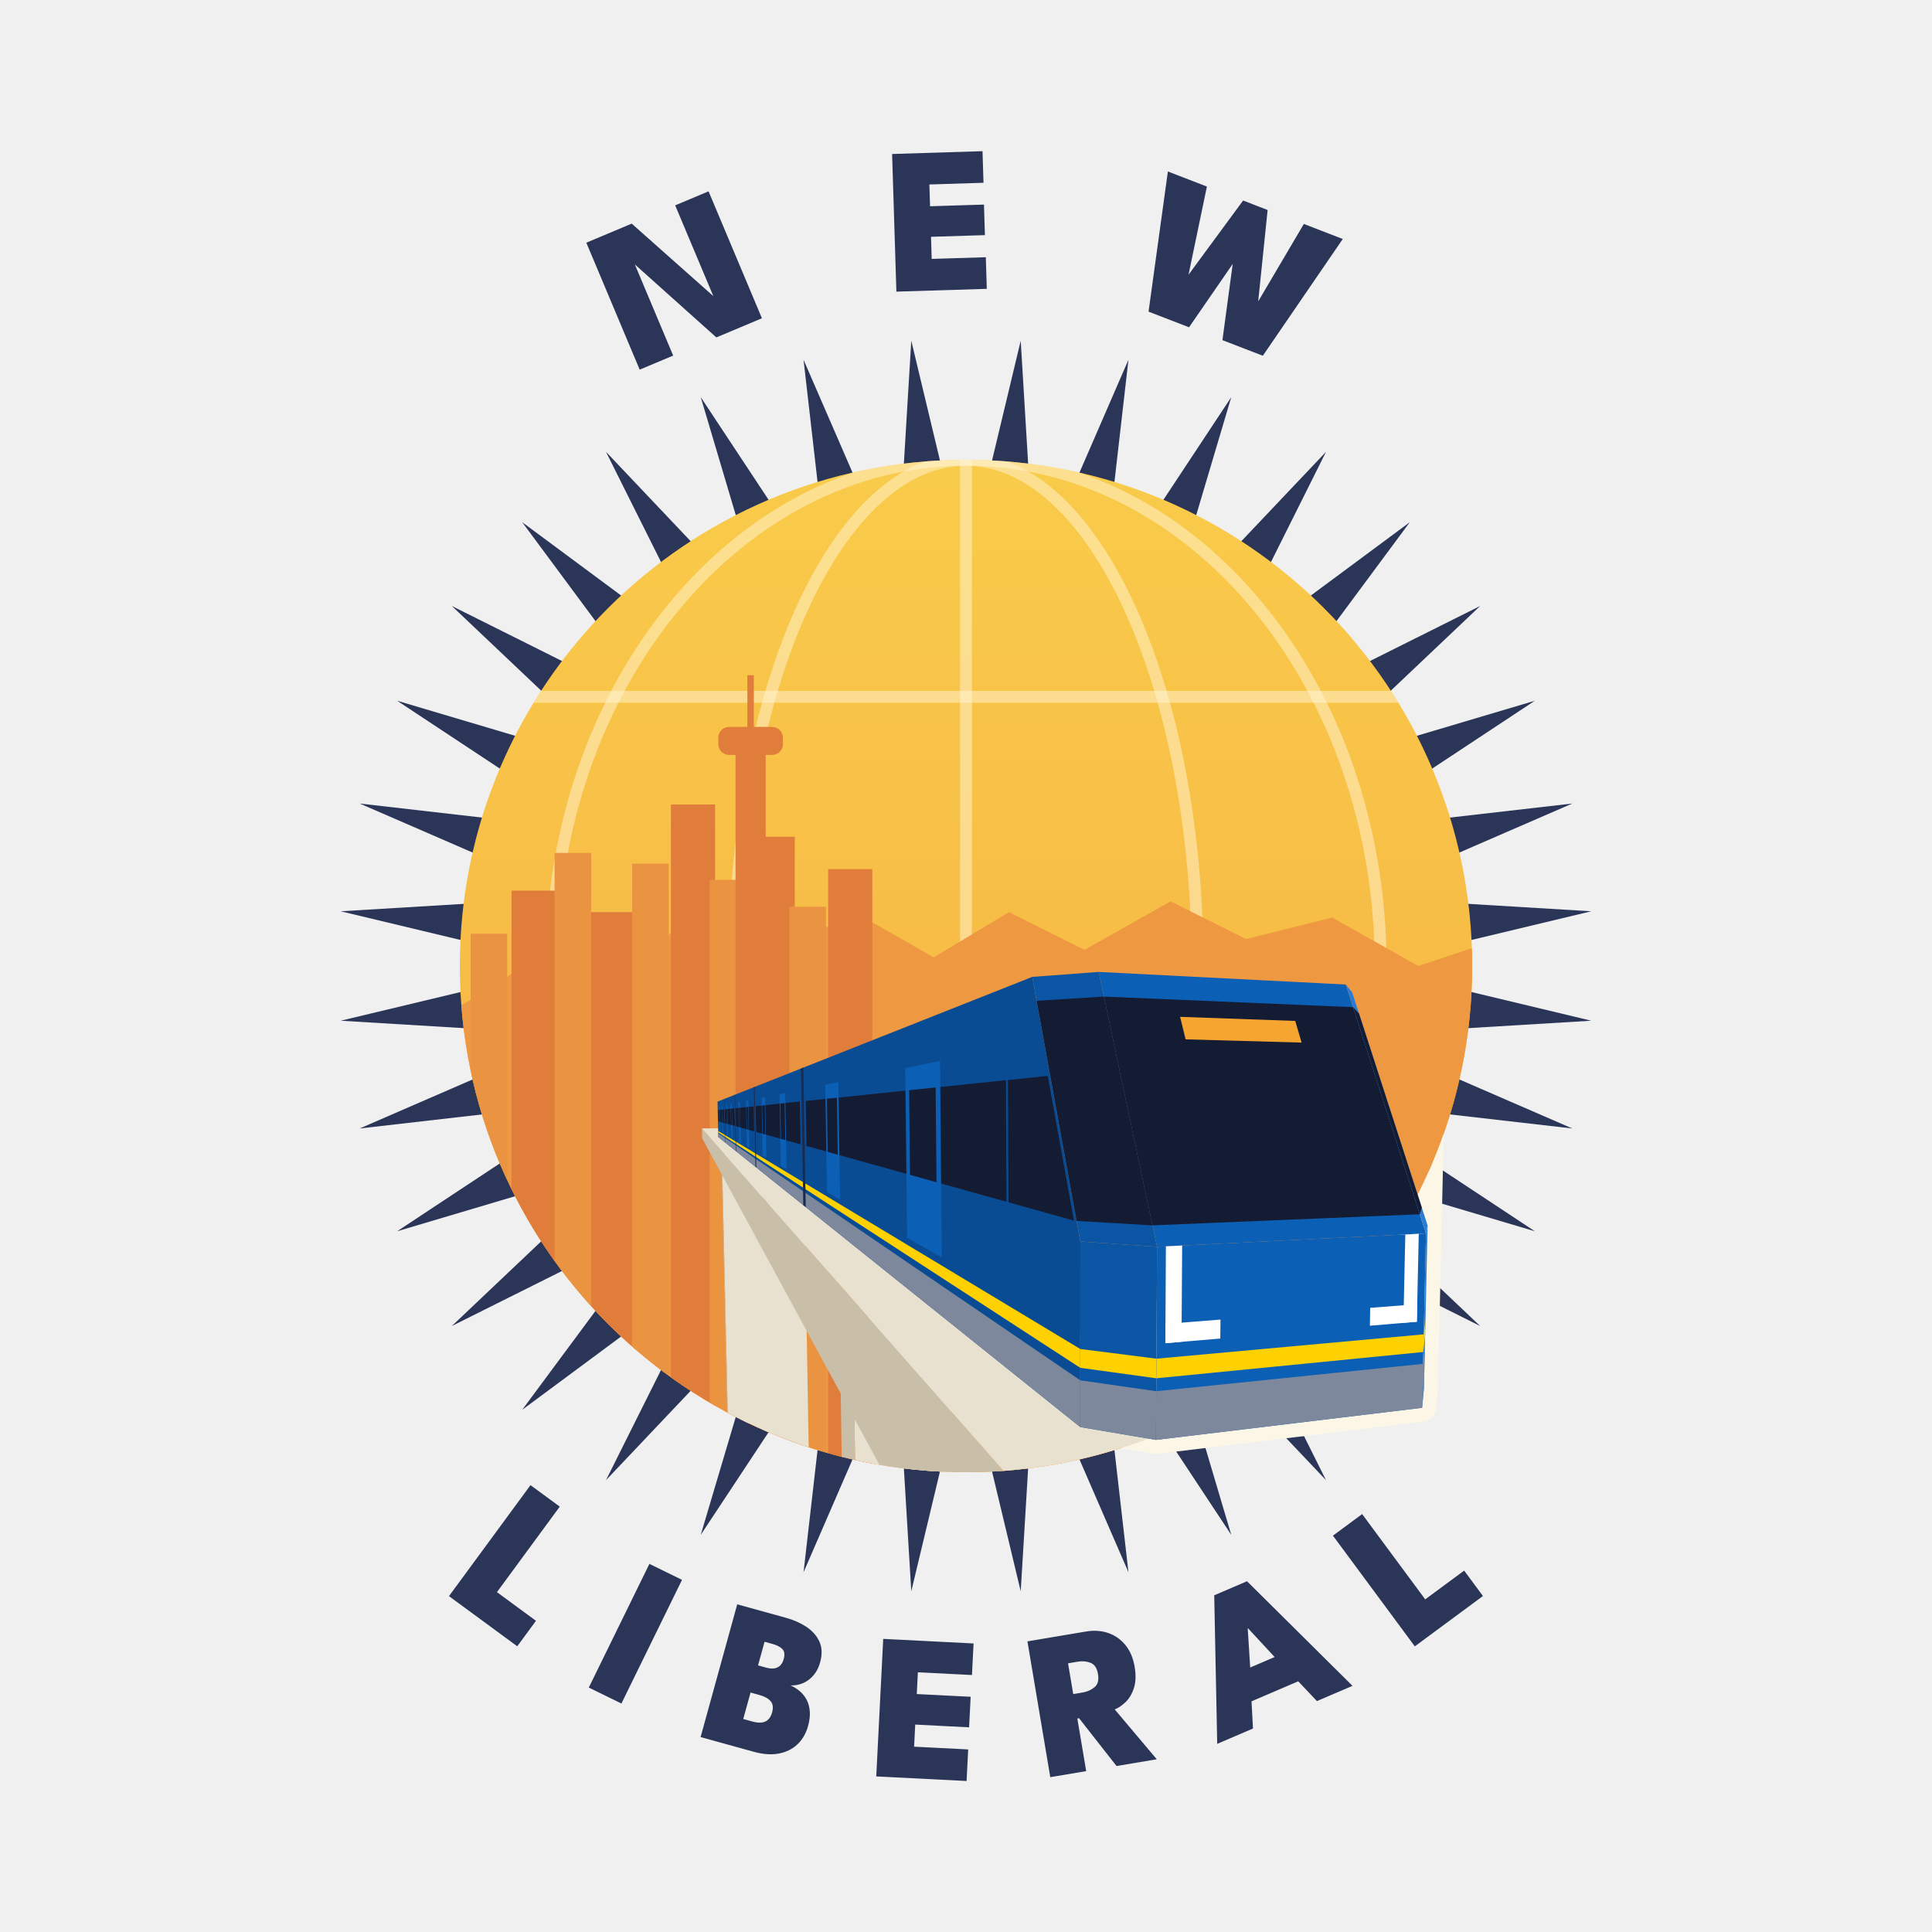
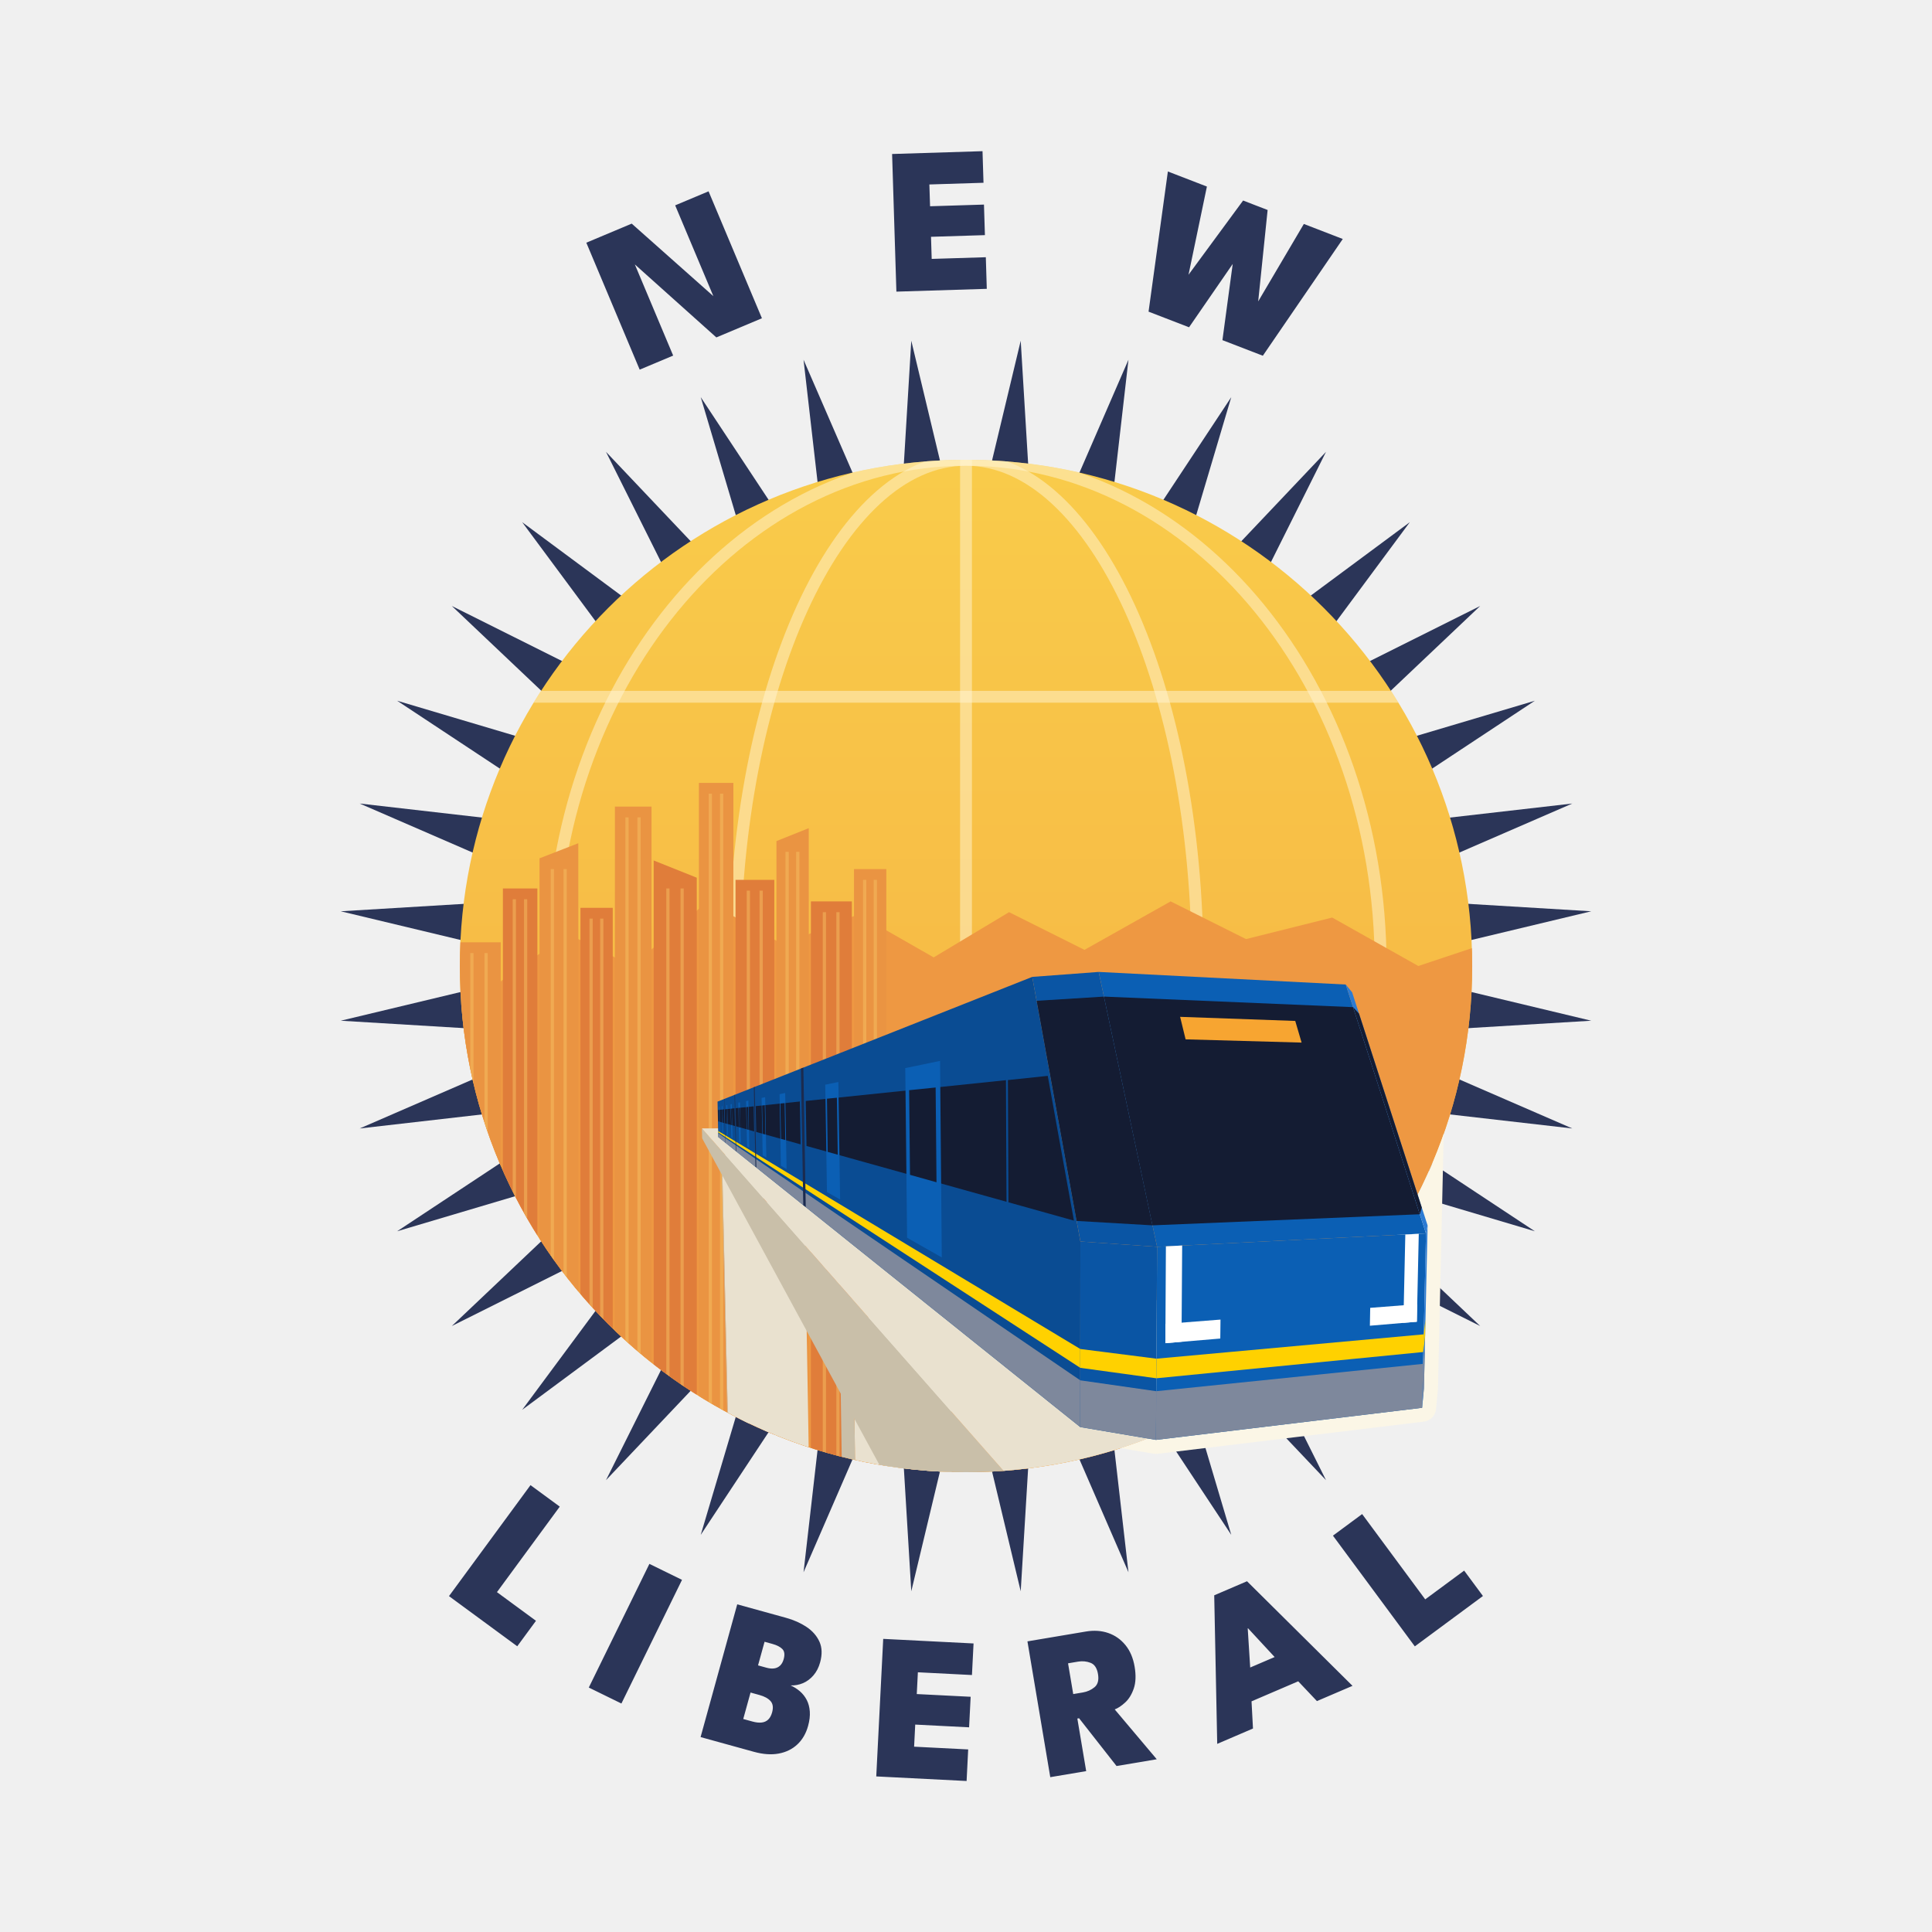
<svg xmlns="http://www.w3.org/2000/svg" viewBox="0 0 1000 1000" width="1000" height="1000" role="img">
  <polygon points="512.06,244.28 528.32,176.36 532.53,246.08" fill="#2B3558" />
  <polygon points="556.28,250.26 584.09,186.19 576.13,255.58" fill="#2B3558" />
  <polygon points="598.79,263.83 637.3,205.56 617.41,272.51" fill="#2B3558" />
  <polygon points="638.3,284.57 686.34,233.87 655.13,296.36" fill="#2B3558" />
  <polygon points="673.61,311.86 729.72,270.28 688.14,326.39" fill="#2B3558" />
  <polygon points="703.64,344.87 766.13,313.66 715.43,361.7" fill="#2B3558" />
  <polygon points="727.49,382.59 794.44,362.7 736.17,401.21" fill="#2B3558" />
  <polygon points="744.42,423.87 813.81,415.91 749.74,443.72" fill="#2B3558" />
  <polygon points="753.92,467.47 823.64,471.68 755.72,487.94" fill="#2B3558" />
  <polygon points="755.72,512.06 823.64,528.32 753.92,532.53" fill="#2B3558" />
  <polygon points="749.74,556.28 813.81,584.09 744.42,576.13" fill="#2B3558" />
  <polygon points="736.17,598.79 794.44,637.3 727.49,617.41" fill="#2B3558" />
  <polygon points="715.43,638.3 766.13,686.34 703.64,655.13" fill="#2B3558" />
  <polygon points="688.14,673.61 729.72,729.72 673.61,688.14" fill="#2B3558" />
  <polygon points="655.13,703.64 686.34,766.13 638.3,715.43" fill="#2B3558" />
  <polygon points="617.41,727.49 637.3,794.44 598.79,736.17" fill="#2B3558" />
  <polygon points="576.13,744.42 584.09,813.81 556.28,749.74" fill="#2B3558" />
  <polygon points="532.53,753.92 528.32,823.64 512.06,755.72" fill="#2B3558" />
  <polygon points="487.94,755.72 471.68,823.64 467.47,753.92" fill="#2B3558" />
  <polygon points="443.72,749.74 415.91,813.81 423.87,744.42" fill="#2B3558" />
  <polygon points="401.21,736.17 362.7,794.44 382.59,727.49" fill="#2B3558" />
  <polygon points="361.7,715.43 313.66,766.13 344.87,703.64" fill="#2B3558" />
  <polygon points="326.39,688.14 270.28,729.72 311.86,673.61" fill="#2B3558" />
  <polygon points="296.36,655.13 233.87,686.34 284.57,638.3" fill="#2B3558" />
  <polygon points="272.51,617.41 205.56,637.3 263.83,598.79" fill="#2B3558" />
  <polygon points="255.58,576.13 186.19,584.09 250.26,556.28" fill="#2B3558" />
  <polygon points="246.08,532.53 176.36,528.32 244.28,512.06" fill="#2B3558" />
  <polygon points="244.28,487.94 176.36,471.68 246.08,467.47" fill="#2B3558" />
  <polygon points="250.26,443.72 186.19,415.91 255.58,423.87" fill="#2B3558" />
  <polygon points="263.83,401.21 205.56,362.7 272.51,382.59" fill="#2B3558" />
  <polygon points="284.57,361.7 233.87,313.66 296.36,344.87" fill="#2B3558" />
  <polygon points="311.86,326.39 270.28,270.28 326.39,311.86" fill="#2B3558" />
  <polygon points="344.87,296.36 313.66,233.87 361.7,284.57" fill="#2B3558" />
  <polygon points="382.59,272.51 362.7,205.56 401.21,263.83" fill="#2B3558" />
  <polygon points="423.87,255.58 415.91,186.19 443.72,250.26" fill="#2B3558" />
  <polygon points="467.47,246.08 471.68,176.36 487.94,244.28" fill="#2B3558" />
  <g transform="translate(221.28,221.28) scale(0.55745)">
    <defs>
      <clipPath id="disc-c">
        <circle cx="500" cy="500" r="470" />
      </clipPath>
      <clipPath id="out-c">
        <path clip-rule="evenodd" d="M-600,-600H1600V1600H-600Z M30,500a470,470 0 1,0 940,0a470,470 0 1,0 -940,0Z" />
      </clipPath>
    </defs>
    <g clip-path="url(#disc-c)">
      <defs>
        <linearGradient id="sun-c" x1="0" y1="40" x2="0" y2="760" gradientUnits="userSpaceOnUse">
          <stop offset="0" stop-color="#F9CB4A" />
          <stop offset="1" stop-color="#F6B444" />
        </linearGradient>
      </defs>
      <rect width="1000" height="1000" fill="url(#sun-c)" />
      <line x1="500" y1="0" x2="500" y2="1000" stroke="#FFF6D6" stroke-opacity="0.5" stroke-width="11" fill="none" />
      <ellipse cx="500" cy="500" rx="215" ry="470" stroke="#FFF6D6" stroke-opacity="0.5" stroke-width="11" fill="none" />
      <ellipse cx="500" cy="500" rx="385" ry="470" stroke="#FFF6D6" stroke-opacity="0.5" stroke-width="11" fill="none" />
      <line x1="0" y1="250" x2="1000" y2="250" stroke="#FFF6D6" stroke-opacity="0.5" stroke-width="11" fill="none" />
      <polygon points="-10,560 60,520 130,470 190,500 260,440 330,480 400,452 470,492 540,450 610,485 690,440 760,475 840,455 920,500 1010,470 1010,1000 -10,1000" fill="#EE9842" />
-       <rect x="40" y="470" width="34" height="530" fill="#EA9442" />
-       <rect x="78" y="430" width="41" height="570" fill="#E07D3A" />
-       <rect x="118" y="395" width="34" height="605" fill="#EA9442" />
-       <rect x="152" y="450" width="41" height="550" fill="#E07D3A" />
-       <rect x="190" y="405" width="34" height="595" fill="#EA9442" />
-       <rect x="226" y="350" width="41" height="650" fill="#E07D3A" />
-       <rect x="262" y="420" width="34" height="580" fill="#EA9442" />
-       <rect x="300" y="380" width="41" height="620" fill="#E07D3A" />
-       <rect x="336" y="445" width="34" height="555" fill="#EA9442" />
-       <rect x="372" y="410" width="41" height="590" fill="#E07D3A" />
-       <rect x="286" y="300" width="28" height="700" fill="#E07D3A" />
-       <rect x="270" y="278" width="60" height="26" rx="10" fill="#E07D3A" />
-       <rect x="297" y="230" width="6" height="50" fill="#E07D3A" />
+       <polygon points="28,478 68,478 68,1000 28,1000" fill="#EA9442" />
+       <line x1="41.2" y1="488" x2="41.2" y2="1000" stroke="#F8C766" stroke-opacity="0.45" stroke-width="3" />
+       <line x1="54.4" y1="488" x2="54.4" y2="1000" stroke="#F8C766" stroke-opacity="0.45" stroke-width="3" />
+       <polygon points="70,428 102,428 102,1000 70,1000" fill="#E07D3A" />
+       <line x1="80.6" y1="438" x2="80.6" y2="1000" stroke="#F8C766" stroke-opacity="0.45" stroke-width="3" />
+       <line x1="91.1" y1="438" x2="91.1" y2="1000" stroke="#F8C766" stroke-opacity="0.45" stroke-width="3" />
+       <polygon points="104,400 140,386 140,1000 104,1000" fill="#EA9442" />
+       <line x1="115.9" y1="410" x2="115.9" y2="1000" stroke="#F8C766" stroke-opacity="0.45" stroke-width="3" />
+       <line x1="127.8" y1="410" x2="127.8" y2="1000" stroke="#F8C766" stroke-opacity="0.45" stroke-width="3" />
+       <polygon points="142,446 172,446 172,1000 142,1000" fill="#E07D3A" />
+       <line x1="151.9" y1="456" x2="151.9" y2="1000" stroke="#F8C766" stroke-opacity="0.45" stroke-width="3" />
+       <line x1="161.8" y1="456" x2="161.8" y2="1000" stroke="#F8C766" stroke-opacity="0.45" stroke-width="3" />
+       <polygon points="174,352 208,352 208,1000 174,1000" fill="#EA9442" />
+       <line x1="185.2" y1="362" x2="185.2" y2="1000" stroke="#F8C766" stroke-opacity="0.45" stroke-width="3" />
+       <line x1="196.4" y1="362" x2="196.4" y2="1000" stroke="#F8C766" stroke-opacity="0.45" stroke-width="3" />
+       <polygon points="210,402 250,418 250,1000 210,1000" fill="#E07D3A" />
+       <line x1="223.2" y1="428" x2="223.2" y2="1000" stroke="#F8C766" stroke-opacity="0.45" stroke-width="3" />
+       <line x1="236.4" y1="428" x2="236.4" y2="1000" stroke="#F8C766" stroke-opacity="0.45" stroke-width="3" />
+       <polygon points="252,330 284,330 284,1000 252,1000" fill="#EA9442" />
+       <line x1="262.6" y1="340" x2="262.6" y2="1000" stroke="#F8C766" stroke-opacity="0.45" stroke-width="3" />
+       <line x1="273.1" y1="340" x2="273.1" y2="1000" stroke="#F8C766" stroke-opacity="0.45" stroke-width="3" />
+       <polygon points="286,420 322,420 322,1000 286,1000" fill="#E07D3A" />
+       <line x1="297.9" y1="430" x2="297.9" y2="1000" stroke="#F8C766" stroke-opacity="0.45" stroke-width="3" />
+       <line x1="309.8" y1="430" x2="309.8" y2="1000" stroke="#F8C766" stroke-opacity="0.45" stroke-width="3" />
+       <polygon points="324,384 354,372 354,1000 324,1000" fill="#EA9442" />
+       <line x1="333.9" y1="394" x2="333.9" y2="1000" stroke="#F8C766" stroke-opacity="0.45" stroke-width="3" />
+       <line x1="343.8" y1="394" x2="343.8" y2="1000" stroke="#F8C766" stroke-opacity="0.45" stroke-width="3" />
+       <polygon points="356,440 394,440 394,1000 356,1000" fill="#E07D3A" />
+       <line x1="368.5" y1="450" x2="368.5" y2="1000" stroke="#F8C766" stroke-opacity="0.45" stroke-width="3" />
+       <line x1="381.1" y1="450" x2="381.1" y2="1000" stroke="#F8C766" stroke-opacity="0.45" stroke-width="3" />
+       <polygon points="396,410 426,410 426,1000 396,1000" fill="#EA9442" />
+       <line x1="405.9" y1="420" x2="405.9" y2="1000" stroke="#F8C766" stroke-opacity="0.45" stroke-width="3" />
+       <line x1="415.8" y1="420" x2="415.8" y2="1000" stroke="#F8C766" stroke-opacity="0.45" stroke-width="3" />
      <polygon points="395.1,827.2 485.6,821 495.8,2103.5 413.9,2148.1" fill="#E9E1CF" />
      <polygon points="395.1,827.2 382.4,811.4 400.9,2033.7 413.9,2148.1" fill="#C9BFA9" />
      <polygon points="308.7,719.4 350,718.2 360.3,1319.5 320.9,1329" fill="#E9E1CF" />
      <polygon points="308.7,719.4 306.2,716.2 318.1,1304 320.9,1329" fill="#C9BFA9" />
      <polygon points="284.7,689.4 311.4,689 319.2,1081.6 293.3,1085.7" fill="#E9E1CF" />
      <polygon points="284.7,689.4 283.6,688.1 292.1,1075 293.3,1085.7" fill="#C9BFA9" />
      <polygon points="273.4,675.4 293.2,675.1 299.4,966.7 280,968.9" fill="#E9E1CF" />
      <polygon points="273.4,675.4 272.9,674.7 279.4,963 280,968.9" fill="#C9BFA9" />
      <polygon points="639.2,1087.2 254.8,650.8 255,660 638.5,1366.4" fill="#C9BFA9" />
      <polygon points="639.2,1087.2 1145.4,997.7 277.6,650.7 254.8,650.8" fill="#E9E1CF" />
      <polygon points="639.2,1087.2 1145.4,997.7 1136.8,1223.7 638.5,1366.4" fill="#E9E1CF" />
    </g>
    <polygon clip-path="url(#out-c)" points="269.3,625.86 606.28,492.39 678.82,486.33 932.71,501.53 933.86,510.68 925.2,892.08 923.48,910.15 676.39,940.01 606.09,928.13 270.05,658.79 269.75,645.54" fill="#FBF6E6" stroke="#FBF6E6" stroke-width="26" stroke-linejoin="round" />
    <polygon points="606.1,928.1 606.2,755.8 561.5,510.1 269.3,625.9 270,658.8" fill="#0A4C93" />
    <polygon points="606.1,928.1 270,658.8 270,655.4 606.1,884.7" fill="#7E889C" />
    <polygon points="606.1,873.1 269.9,654.5 269.9,653.2 606.1,855.6" fill="#FFD100" />
    <polygon points="537.6,718.9 351.9,667.1 351.2,625.3 537.1,606" fill="#141C33" />
    <polygon points="477.5,770.6 445.3,752.3 443.6,594.8 475.9,588.1" fill="#0B5FB4" />
    <polygon points="472.6,700.8 448,693.9 447.2,615.3 471.8,612.8" fill="#141C33" />
    <polygon points="383.1,716.8 370.9,709.9 369.3,610.2 381.5,607.7" fill="#0B5FB4" />
    <polygon points="380.9,675.2 371.6,672.6 370.9,623.2 380.1,622.3" fill="#141C33" />
    <polygon points="346.4,665.6 305.2,654.1 304.7,630.1 345.7,625.8" fill="#141C33" />
    <polygon points="333.4,688.5 328.1,685.5 326.9,619 332.1,617.9" fill="#0B5FB4" />
    <polygon points="332.2,661.6 328.2,660.5 327.6,627.7 331.6,627.3" fill="#141C33" />
    <polygon points="314.6,677.8 311.2,675.9 310.2,622.5 313.5,621.8" fill="#0B5FB4" />
    <polygon points="313.8,656.5 311.2,655.8 310.7,629.5 313.2,629.2" fill="#141C33" />
    <polygon points="351.2,723.8 348.9,722 346.7,595.2 349,594.3" fill="#1B2B4F" />
    <polygon points="303.3,653.6 286.4,648.8 286,632 302.9,630.3" fill="#141C33" />
    <polygon points="298.8,668.7 296.7,667.6 295.8,625.4 297.9,625" fill="#0B5FB4" />
    <polygon points="298.2,652.1 296.6,651.7 296.2,631 297.7,630.8" fill="#141C33" />
    <polygon points="290.9,664.3 289.4,663.4 288.6,626.9 290.1,626.6" fill="#0B5FB4" />
    <polygon points="290.5,650 289.3,649.7 288.9,631.7 290.1,631.6" fill="#141C33" />
    <polygon points="305.3,687 304.5,686.4 303,612.5 303.8,612.2" fill="#1B2B4F" />
    <polygon points="285.5,648.6 276.2,646 276,633.1 285.1,632.1" fill="#141C33" />
    <polygon points="283.2,659.9 282.1,659.3 281.4,628.4 282.5,628.2" fill="#0B5FB4" />
    <polygon points="282.8,647.9 282,647.6 281.7,632.5 282.5,632.4" fill="#141C33" />
    <polygon points="278.9,657.4 278.1,656.9 277.5,629.3 278.3,629.1" fill="#0B5FB4" />
    <polygon points="278.6,646.7 277.9,646.5 277.6,632.9 278.3,632.8" fill="#141C33" />
    <polygon points="286.6,672.1 286.2,671.8 285.1,619.6 285.5,619.4" fill="#1B2B4F" />
    <polygon points="275.7,645.9 269.9,644.2 269.7,633.7 275.4,633.1" fill="#141C33" />
    <polygon points="274.4,654.8 273.7,654.5 273.2,630.1 273.8,630" fill="#0B5FB4" />
    <polygon points="274.1,645.4 273.6,645.3 273.3,633.3 273.8,633.3" fill="#141C33" />
    <polygon points="271.7,653.3 271.1,653 270.6,630.7 271.2,630.6" fill="#0B5FB4" />
    <polygon points="271.4,644.7 271,644.6 270.8,633.6 271.2,633.6" fill="#141C33" />
    <polygon points="276.5,664 276.3,663.8 275.4,623.5 275.6,623.4" fill="#1B2B4F" />
    <polygon points="600.2,736.4 575.9,602 538.9,605.9 539.4,719.4" fill="#141C33" />
    <polygon points="606.1,928.1 676.4,940 677.4,760.7 606.2,755.8" fill="#0A55A4" />
    <polygon points="606.1,928.1 676.4,940 676.6,894.8 606.1,884.7" fill="#7E889C" />
    <polygon points="606.1,873.1 676.7,882.8 676.8,864.6 606.1,855.6" fill="#FFD100" />
    <polygon points="606.2,755.8 677.4,760.7 623.2,505.5 561.5,510.1" fill="#0A55A4" />
    <polygon points="602.7,736.7 673.1,740.8 628.1,528.4 565.6,532.3" fill="#141C33" />
    <polygon points="676.4,940 923.5,910.2 927.1,748.3 677.4,760.7" fill="#0B5FB4" />
    <polygon points="676.4,940 923.5,910.2 924.4,869.4 676.6,894.8" fill="#7E889C" />
    <polygon points="676.7,882.8 924.6,858.4 925,842 676.8,864.6" fill="#FFD100" />
    <polygon points="677.4,760.7 927.1,748.3 852.6,517.2 623.2,505.5" fill="#0B5FB4" />
    <polygon points="673.1,740.8 921.4,730.5 859.4,538.2 628.1,528.4" fill="#141C33" />
    <polygon points="923.5,910.2 925.2,892.1 928.6,740.9 927.1,748.3" fill="#2C7BD3" />
    <polygon points="923.5,910.2 925.2,892.1 926.1,853.9 924.4,869.4" fill="#7E889C" />
    <polygon points="924.6,858.4 926.3,843.7 926.6,828.4 925,842" fill="#FFD100" />
    <polygon points="927.1,748.3 928.6,740.9 858.5,524.4 852.6,517.2" fill="#2C7BD3" />
    <polygon points="921.4,730.5 923.2,724.3 864.9,544.2 859.4,538.2" fill="#141C33" />
    <polygon points="703.9,568.1 811.6,571.1 805.7,551 698.8,547.2" fill="#F7A531" />
    <polygon points="685.1,850.2 700.1,848.9 700.7,759.5 685.6,760.3" fill="#FFFFFF" />
    <polygon points="685.1,850.2 736.1,845.9 736.3,828.3 685.2,832.3" fill="#FFFFFF" />
    <polygon points="906.1,831.3 918.6,830.3 920.4,748.7 907.9,749.3" fill="#FFFFFF" />
    <polygon points="875,834 918.6,830.3 918.9,814 875.3,817.4" fill="#FFFFFF" />
  </g>
  <path d="M328.59 136.86 348.43 184.05 331.1 191.33 303.48 125.62 326.97 115.75 369.23 153.28 349.47 106.29 366.75 99.03 394.37 164.73 370.78 174.65Z M461.75 79.71 508.55 78.25 509.06 94.6 481.04 95.48 481.4 106.76 509.3 105.89 509.79 121.7 481.89 122.57 482.24 134.01 510.26 133.14 510.76 149.5 463.97 150.95Z M653.64 184.13 632.73 176.06 638.05 136.62 615.45 169.4 594.49 161.31 604.49 88.76 624.69 96.56 615.18 142.2 643.43 103.79 656.12 108.69 651.24 156 674.87 115.92 695.02 123.7Z" fill="#2B3558" />
  <path d="M274.59 768.7 289.73 779.83 257.22 824.09 277.42 838.92 267.73 852.11 232.39 826.15Z M336.13 809.46 353.01 817.73 321.64 881.74 304.76 873.47Z M381.59 830.4 406.89 837.39Q412.82 839.03 417.44 842.09Q422.05 845.16 424.13 849.71Q426.2 854.26 424.49 860.46Q423.4 864.41 421.05 867.15Q418.69 869.89 415.62 871.2Q412.54 872.5 409.21 872.37Q411.91 873.56 414.08 875.45Q416.25 877.34 417.58 879.92Q418.91 882.5 419.15 885.87Q419.4 889.24 418.26 893.36Q416.65 899.19 412.75 902.87Q408.85 906.55 403.12 907.63Q397.39 908.71 390.25 906.74L362.62 899.11ZM384.7 889.75 389.43 891.05Q392.14 891.8 394.19 891.58Q396.24 891.36 397.61 890.06Q398.97 888.76 399.65 886.31Q400.68 882.56 398.85 880.49Q397.01 878.41 393.06 877.32L388.48 876.06ZM392.36 862 396.68 863.19Q398.97 863.83 400.75 863.56Q402.53 863.3 403.79 862.1Q405.04 860.91 405.63 858.78Q406.61 855.24 404.95 853.55Q403.28 851.85 399.8 850.89L395.74 849.77Z M457.15 848.28 503.91 850.65 503.08 866.99 475.09 865.57 474.52 876.84 502.41 878.25 501.6 894.06 473.72 892.64 473.14 904.08 501.13 905.5 500.31 921.84 453.55 919.47Z M531.8 849.57 562.04 844.48Q568.33 843.42 573.62 845.24Q578.9 847.06 582.52 851.49Q586.14 855.92 587.28 862.68Q588.41 869.39 586.83 873.99Q585.25 878.58 582.4 881.19Q579.56 883.81 576.98 884.79L598.74 910.59L577.92 914.09L558.53 889.37L557.63 889.52L562.21 916.73L543.62 919.86ZM555.5 876.85 560.5 876.01Q563.96 875.42 566.53 873.29Q569.11 871.16 568.32 866.48Q567.54 861.85 564.46 860.67Q561.39 859.48 557.98 860.06L552.82 860.93Z M628.48 825.73 645.45 818.45 700.06 872.59 681.64 880.48 671.96 870.24 647.79 880.61 648.54 894.68 630.03 902.63ZM647.1 863.1 659.75 857.68 645.97 842.79 645.82 842.85Z M689.93 794.85 705.04 783.68 737.69 827.83 757.84 812.94 767.57 826.09 732.31 852.16Z" fill="#2B3558" />
</svg>
